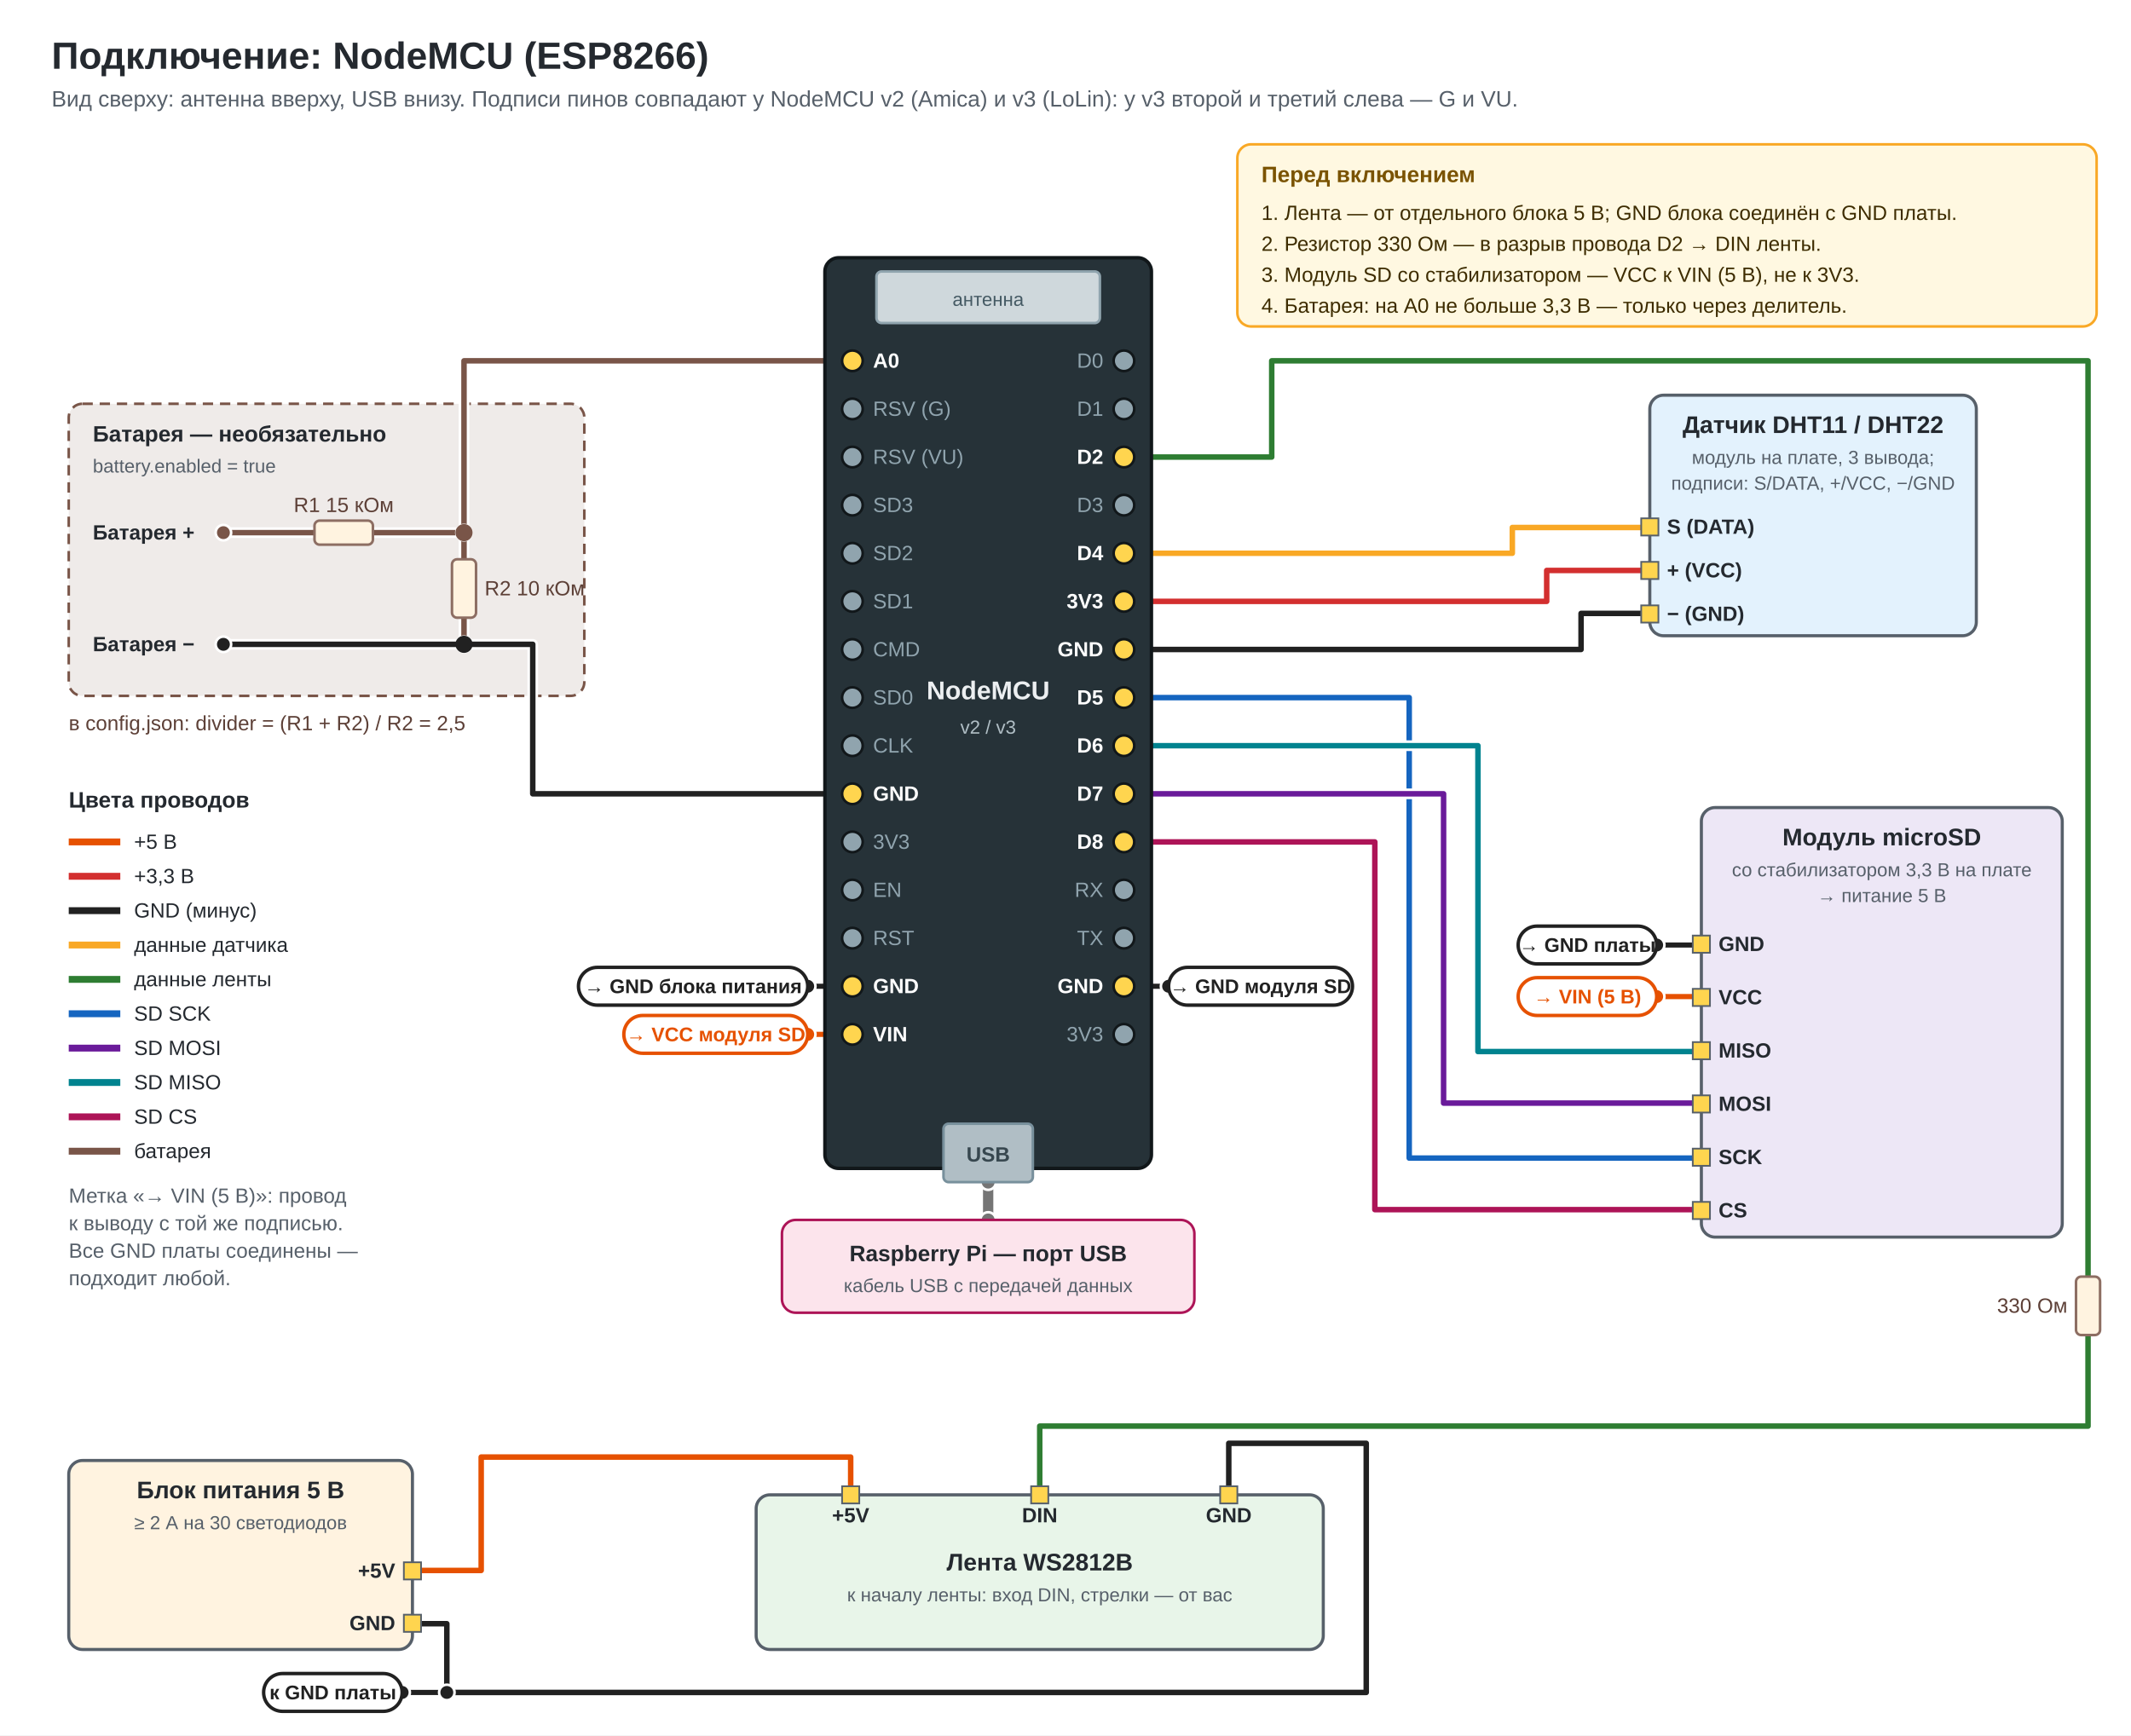
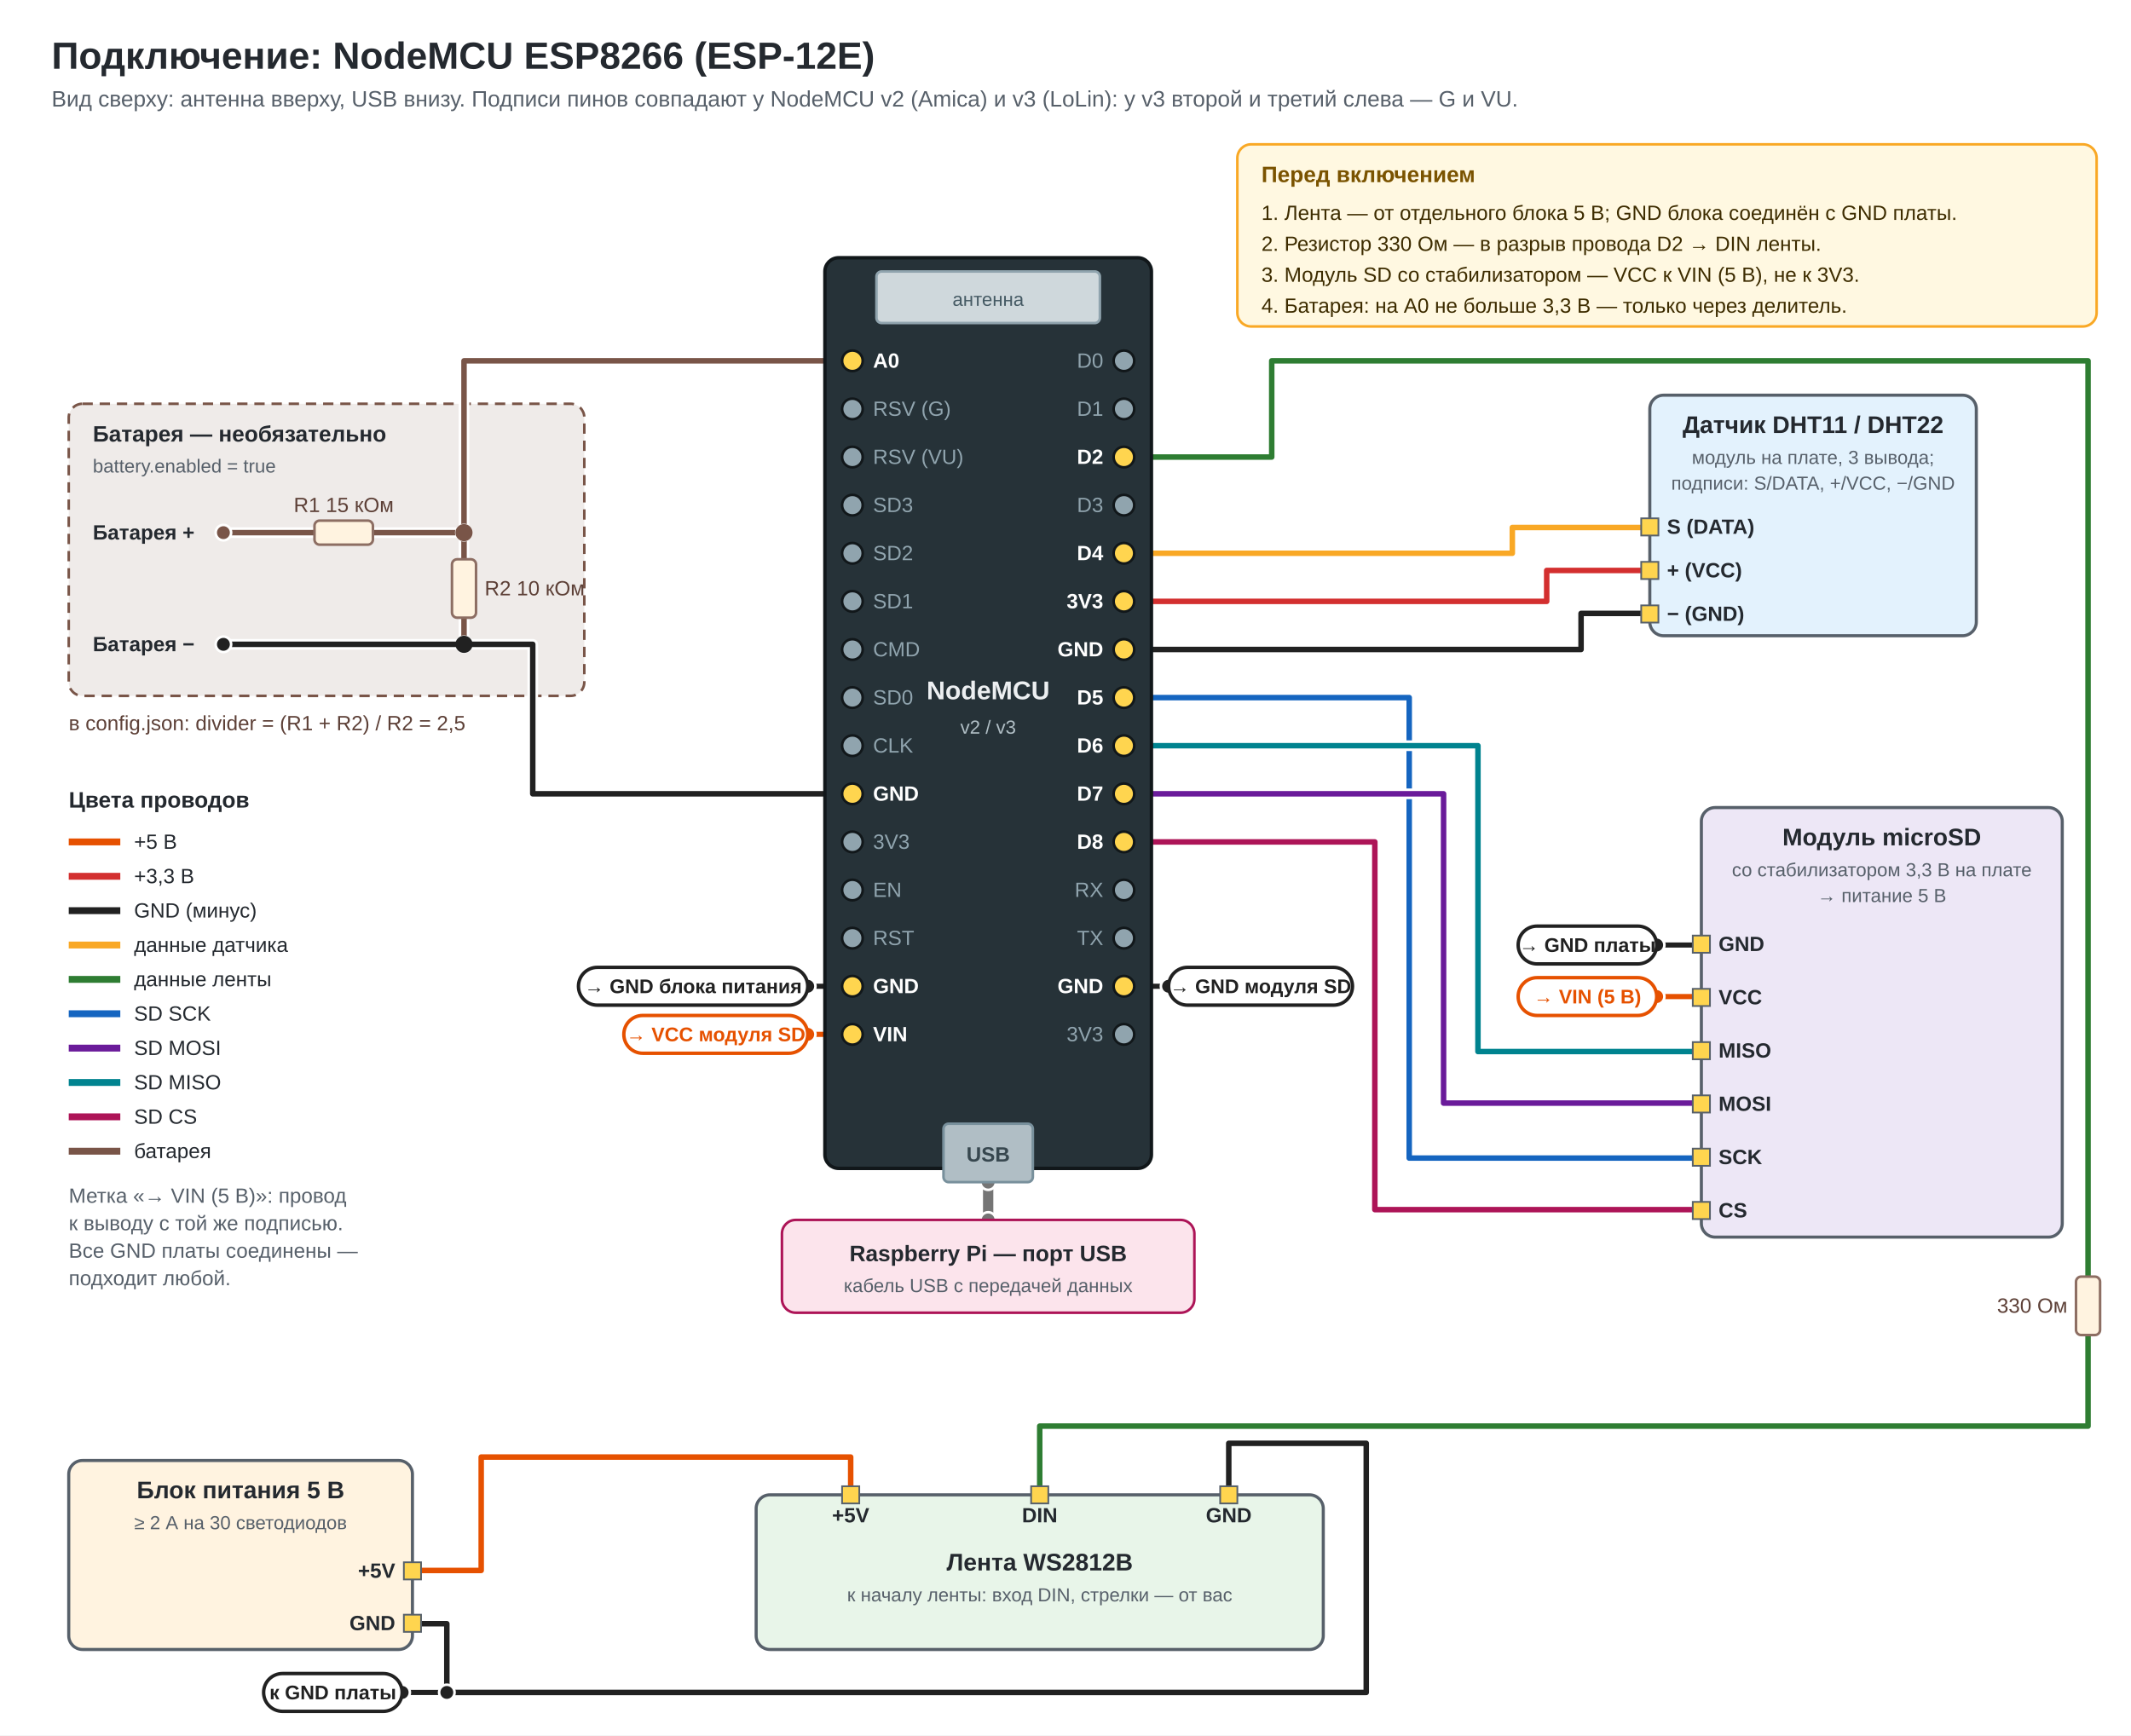
<svg xmlns="http://www.w3.org/2000/svg" viewBox="0 0 1240 1010" width="1240" height="1010" font-family="Arial, Helvetica, sans-serif">
  <rect width="100%" height="100%" fill="#ffffff" />
  <rect x="40" y="235" width="300" height="170" rx="8" fill="#efebe9" stroke="#795548" stroke-width="1.5" stroke-dasharray="6 4" />
  <polyline points="654,322 880,322 880,307 960,307" fill="none" stroke="#fff" stroke-width="6.2" stroke-linejoin="round" stroke-linecap="round" />
  <polyline points="654,322 880,322 880,307 960,307" fill="none" stroke="#f9a825" stroke-width="3.2" stroke-linejoin="round" stroke-linecap="round" />
  <circle cx="654" cy="322" r="4.5" fill="#f9a825" stroke="#fff" stroke-width="1.5" />
  <circle cx="960" cy="307" r="4.5" fill="#f9a825" stroke="#fff" stroke-width="1.5" />
  <polyline points="654,350 900,350 900,332 960,332" fill="none" stroke="#fff" stroke-width="6.2" stroke-linejoin="round" stroke-linecap="round" />
  <polyline points="654,350 900,350 900,332 960,332" fill="none" stroke="#d32f2f" stroke-width="3.2" stroke-linejoin="round" stroke-linecap="round" />
  <circle cx="654" cy="350" r="4.5" fill="#d32f2f" stroke="#fff" stroke-width="1.5" />
  <circle cx="960" cy="332" r="4.5" fill="#d32f2f" stroke="#fff" stroke-width="1.5" />
  <polyline points="654,378 920,378 920,357 960,357" fill="none" stroke="#fff" stroke-width="6.2" stroke-linejoin="round" stroke-linecap="round" />
  <polyline points="654,378 920,378 920,357 960,357" fill="none" stroke="#212121" stroke-width="3.2" stroke-linejoin="round" stroke-linecap="round" />
  <circle cx="654" cy="378" r="4.5" fill="#212121" stroke="#fff" stroke-width="1.5" />
  <circle cx="960" cy="357" r="4.5" fill="#212121" stroke="#fff" stroke-width="1.5" />
  <polyline points="654,406 820,406 820,674 990,674" fill="none" stroke="#fff" stroke-width="6.2" stroke-linejoin="round" stroke-linecap="round" />
  <polyline points="654,406 820,406 820,674 990,674" fill="none" stroke="#1565c0" stroke-width="3.2" stroke-linejoin="round" stroke-linecap="round" />
  <circle cx="654" cy="406" r="4.5" fill="#1565c0" stroke="#fff" stroke-width="1.5" />
  <circle cx="990" cy="674" r="4.5" fill="#1565c0" stroke="#fff" stroke-width="1.5" />
  <polyline points="654,434 860,434 860,612 990,612" fill="none" stroke="#fff" stroke-width="6.2" stroke-linejoin="round" stroke-linecap="round" />
  <polyline points="654,434 860,434 860,612 990,612" fill="none" stroke="#00838f" stroke-width="3.2" stroke-linejoin="round" stroke-linecap="round" />
  <circle cx="654" cy="434" r="4.5" fill="#00838f" stroke="#fff" stroke-width="1.5" />
  <circle cx="990" cy="612" r="4.5" fill="#00838f" stroke="#fff" stroke-width="1.5" />
  <polyline points="654,462 840,462 840,642 990,642" fill="none" stroke="#fff" stroke-width="6.2" stroke-linejoin="round" stroke-linecap="round" />
  <polyline points="654,462 840,462 840,642 990,642" fill="none" stroke="#6a1b9a" stroke-width="3.2" stroke-linejoin="round" stroke-linecap="round" />
  <circle cx="654" cy="462" r="4.5" fill="#6a1b9a" stroke="#fff" stroke-width="1.5" />
  <circle cx="990" cy="642" r="4.5" fill="#6a1b9a" stroke="#fff" stroke-width="1.5" />
  <polyline points="654,490 800,490 800,704 990,704" fill="none" stroke="#fff" stroke-width="6.2" stroke-linejoin="round" stroke-linecap="round" />
  <polyline points="654,490 800,490 800,704 990,704" fill="none" stroke="#ad1457" stroke-width="3.2" stroke-linejoin="round" stroke-linecap="round" />
  <circle cx="654" cy="490" r="4.5" fill="#ad1457" stroke="#fff" stroke-width="1.5" />
  <circle cx="990" cy="704" r="4.5" fill="#ad1457" stroke="#fff" stroke-width="1.5" />
  <polyline points="990,550 964,550" fill="none" stroke="#fff" stroke-width="6" stroke-linejoin="round" stroke-linecap="round" />
  <polyline points="990,550 964,550" fill="none" stroke="#212121" stroke-width="3" stroke-linejoin="round" stroke-linecap="round" />
  <circle cx="990" cy="550" r="4.5" fill="#212121" stroke="#fff" stroke-width="1.5" />
  <circle cx="964" cy="550" r="4.5" fill="#212121" stroke="#fff" stroke-width="1.5" />
  <polyline points="990,580 964,580" fill="none" stroke="#fff" stroke-width="6" stroke-linejoin="round" stroke-linecap="round" />
  <polyline points="990,580 964,580" fill="none" stroke="#e65100" stroke-width="3" stroke-linejoin="round" stroke-linecap="round" />
  <circle cx="990" cy="580" r="4.5" fill="#e65100" stroke="#fff" stroke-width="1.5" />
  <circle cx="964" cy="580" r="4.5" fill="#e65100" stroke="#fff" stroke-width="1.5" />
  <polyline points="496,602 470,602" fill="none" stroke="#fff" stroke-width="6" stroke-linejoin="round" stroke-linecap="round" />
  <polyline points="496,602 470,602" fill="none" stroke="#e65100" stroke-width="3" stroke-linejoin="round" stroke-linecap="round" />
  <circle cx="496" cy="602" r="4.5" fill="#e65100" stroke="#fff" stroke-width="1.5" />
  <circle cx="470" cy="602" r="4.5" fill="#e65100" stroke="#fff" stroke-width="1.5" />
  <polyline points="654,574 680,574" fill="none" stroke="#fff" stroke-width="6" stroke-linejoin="round" stroke-linecap="round" />
  <polyline points="654,574 680,574" fill="none" stroke="#212121" stroke-width="3" stroke-linejoin="round" stroke-linecap="round" />
  <circle cx="654" cy="574" r="4.5" fill="#212121" stroke="#fff" stroke-width="1.5" />
  <circle cx="680" cy="574" r="4.5" fill="#212121" stroke="#fff" stroke-width="1.5" />
  <polyline points="496,574 470,574" fill="none" stroke="#fff" stroke-width="6" stroke-linejoin="round" stroke-linecap="round" />
  <polyline points="496,574 470,574" fill="none" stroke="#212121" stroke-width="3" stroke-linejoin="round" stroke-linecap="round" />
  <circle cx="496" cy="574" r="4.5" fill="#212121" stroke="#fff" stroke-width="1.5" />
  <circle cx="470" cy="574" r="4.5" fill="#212121" stroke="#fff" stroke-width="1.5" />
  <polyline points="240,914 280,914 280,848 495,848 495,870" fill="none" stroke="#fff" stroke-width="6.2" stroke-linejoin="round" stroke-linecap="round" />
  <polyline points="240,914 280,914 280,848 495,848 495,870" fill="none" stroke="#e65100" stroke-width="3.2" stroke-linejoin="round" stroke-linecap="round" />
  <circle cx="240" cy="914" r="4.5" fill="#e65100" stroke="#fff" stroke-width="1.5" />
  <circle cx="495" cy="870" r="4.5" fill="#e65100" stroke="#fff" stroke-width="1.5" />
  <polyline points="240,945 260,945 260,985 795,985 795,840 715,840 715,870" fill="none" stroke="#fff" stroke-width="6.2" stroke-linejoin="round" stroke-linecap="round" />
  <polyline points="240,945 260,945 260,985 795,985 795,840 715,840 715,870" fill="none" stroke="#212121" stroke-width="3.2" stroke-linejoin="round" stroke-linecap="round" />
  <circle cx="240" cy="945" r="4.5" fill="#212121" stroke="#fff" stroke-width="1.5" />
  <circle cx="715" cy="870" r="4.5" fill="#212121" stroke="#fff" stroke-width="1.5" />
  <polyline points="260,985 234,985" fill="none" stroke="#fff" stroke-width="6" stroke-linejoin="round" stroke-linecap="round" />
  <polyline points="260,985 234,985" fill="none" stroke="#212121" stroke-width="3" stroke-linejoin="round" stroke-linecap="round" />
  <circle cx="260" cy="985" r="4.5" fill="#212121" stroke="#fff" stroke-width="1.5" />
  <circle cx="234" cy="985" r="4.5" fill="#212121" stroke="#fff" stroke-width="1.5" />
  <polyline points="654,266 740,266 740,210 1215,210 1215,830 605,830 605,870" fill="none" stroke="#fff" stroke-width="6.2" stroke-linejoin="round" stroke-linecap="round" />
  <polyline points="654,266 740,266 740,210 1215,210 1215,830 605,830 605,870" fill="none" stroke="#2e7d32" stroke-width="3.2" stroke-linejoin="round" stroke-linecap="round" />
  <circle cx="654" cy="266" r="4.5" fill="#2e7d32" stroke="#fff" stroke-width="1.5" />
  <circle cx="605" cy="870" r="4.5" fill="#2e7d32" stroke="#fff" stroke-width="1.5" />
  <polyline points="130,310 270,310 270,210 496,210" fill="none" stroke="#fff" stroke-width="6.2" stroke-linejoin="round" stroke-linecap="round" />
  <polyline points="130,310 270,310 270,210 496,210" fill="none" stroke="#795548" stroke-width="3.2" stroke-linejoin="round" stroke-linecap="round" />
  <circle cx="130" cy="310" r="4.5" fill="#795548" stroke="#fff" stroke-width="1.5" />
  <circle cx="496" cy="210" r="4.5" fill="#795548" stroke="#fff" stroke-width="1.5" />
  <polyline points="270,310 270,375" fill="none" stroke="#fff" stroke-width="6.2" stroke-linejoin="round" stroke-linecap="round" />
  <polyline points="270,310 270,375" fill="none" stroke="#795548" stroke-width="3.2" stroke-linejoin="round" stroke-linecap="round" />
  <circle cx="270" cy="310" r="4.5" fill="#795548" stroke="#fff" stroke-width="1.5" />
  <circle cx="270" cy="375" r="4.5" fill="#795548" stroke="#fff" stroke-width="1.5" />
  <polyline points="130,375 310,375 310,462 496,462" fill="none" stroke="#fff" stroke-width="6.2" stroke-linejoin="round" stroke-linecap="round" />
  <polyline points="130,375 310,375 310,462 496,462" fill="none" stroke="#212121" stroke-width="3.2" stroke-linejoin="round" stroke-linecap="round" />
  <circle cx="130" cy="375" r="4.5" fill="#212121" stroke="#fff" stroke-width="1.5" />
  <circle cx="496" cy="462" r="4.5" fill="#212121" stroke="#fff" stroke-width="1.5" />
  <circle cx="270" cy="310" r="5" fill="#795548" />
  <circle cx="270" cy="375" r="5" fill="#212121" />
  <polyline points="575.0,688 575.0,710" fill="none" stroke="#fff" stroke-width="9" stroke-linejoin="round" stroke-linecap="round" />
  <polyline points="575.0,688 575.0,710" fill="none" stroke="#757575" stroke-width="6" stroke-linejoin="round" stroke-linecap="round" />
  <circle cx="575.0" cy="688" r="4.5" fill="#757575" stroke="#fff" stroke-width="1.5" />
  <circle cx="575.0" cy="710" r="4.5" fill="#757575" stroke="#fff" stroke-width="1.5" />
  <line x1="40" y1="490" x2="70" y2="490" stroke="#e65100" stroke-width="4" />
  <line x1="40" y1="510" x2="70" y2="510" stroke="#d32f2f" stroke-width="4" />
  <line x1="40" y1="530" x2="70" y2="530" stroke="#212121" stroke-width="4" />
  <line x1="40" y1="550" x2="70" y2="550" stroke="#f9a825" stroke-width="4" />
  <line x1="40" y1="570" x2="70" y2="570" stroke="#2e7d32" stroke-width="4" />
  <line x1="40" y1="590" x2="70" y2="590" stroke="#1565c0" stroke-width="4" />
  <line x1="40" y1="610" x2="70" y2="610" stroke="#6a1b9a" stroke-width="4" />
  <line x1="40" y1="630" x2="70" y2="630" stroke="#00838f" stroke-width="4" />
  <line x1="40" y1="650" x2="70" y2="650" stroke="#ad1457" stroke-width="4" />
  <line x1="40" y1="670" x2="70" y2="670" stroke="#795548" stroke-width="4" />
-   <text x="30" y="40" font-size="22" text-anchor="start" font-weight="bold" fill="#24292f">Подключение: NodeMCU (ESP8266)</text>
+   <text x="30" y="40" font-size="22" text-anchor="start" font-weight="bold" fill="#24292f">Подключение: NodeMCU ESP8266 (ESP-12E)</text>
  <text x="30" y="62" font-size="13" text-anchor="start" font-weight="normal" fill="#57606a">Вид сверху: антенна вверху, USB внизу. Подписи пинов совпадают у NodeMCU v2 (Amica) и v3 (LoLin): у v3 второй и третий слева — G и VU.</text>
  <rect x="480" y="150" width="190" height="530" rx="8" fill="#263238" stroke="#11171a" stroke-width="2" />
  <rect x="510" y="158" width="130" height="30" rx="3" fill="#cfd8dc" stroke="#90a4ae" stroke-width="1.5" />
  <text x="575.0" y="178" font-size="11" text-anchor="middle" font-weight="normal" fill="#455a64">антенна</text>
  <rect x="549.0" y="654" width="52" height="34" rx="3" fill="#b0bec5" stroke="#78909c" stroke-width="1.5" />
  <text x="575.0" y="676" font-size="12" text-anchor="middle" font-weight="bold" fill="#37474f">USB</text>
  <text x="575.0" y="407.0" font-size="15" text-anchor="middle" font-weight="bold" fill="#eceff1">NodeMCU</text>
  <text x="575.0" y="427.0" font-size="11" text-anchor="middle" font-weight="normal" fill="#b0bec5">v2 / v3</text>
  <circle cx="496" cy="210" r="6" fill="#ffd54f" stroke="#11171a" stroke-width="1.5" />
  <text x="508" y="214" font-size="12" text-anchor="start" font-weight="bold" fill="#ffffff">A0</text>
  <circle cx="496" cy="238" r="6" fill="#90a4ae" stroke="#11171a" stroke-width="1.5" />
  <text x="508" y="242" font-size="12" text-anchor="start" font-weight="normal" fill="#90a4ae">RSV (G)</text>
  <circle cx="496" cy="266" r="6" fill="#90a4ae" stroke="#11171a" stroke-width="1.5" />
  <text x="508" y="270" font-size="12" text-anchor="start" font-weight="normal" fill="#90a4ae">RSV (VU)</text>
  <circle cx="496" cy="294" r="6" fill="#90a4ae" stroke="#11171a" stroke-width="1.5" />
  <text x="508" y="298" font-size="12" text-anchor="start" font-weight="normal" fill="#90a4ae">SD3</text>
  <circle cx="496" cy="322" r="6" fill="#90a4ae" stroke="#11171a" stroke-width="1.5" />
  <text x="508" y="326" font-size="12" text-anchor="start" font-weight="normal" fill="#90a4ae">SD2</text>
  <circle cx="496" cy="350" r="6" fill="#90a4ae" stroke="#11171a" stroke-width="1.5" />
  <text x="508" y="354" font-size="12" text-anchor="start" font-weight="normal" fill="#90a4ae">SD1</text>
  <circle cx="496" cy="378" r="6" fill="#90a4ae" stroke="#11171a" stroke-width="1.5" />
  <text x="508" y="382" font-size="12" text-anchor="start" font-weight="normal" fill="#90a4ae">CMD</text>
  <circle cx="496" cy="406" r="6" fill="#90a4ae" stroke="#11171a" stroke-width="1.5" />
  <text x="508" y="410" font-size="12" text-anchor="start" font-weight="normal" fill="#90a4ae">SD0</text>
  <circle cx="496" cy="434" r="6" fill="#90a4ae" stroke="#11171a" stroke-width="1.5" />
  <text x="508" y="438" font-size="12" text-anchor="start" font-weight="normal" fill="#90a4ae">CLK</text>
  <circle cx="496" cy="462" r="6" fill="#ffd54f" stroke="#11171a" stroke-width="1.5" />
  <text x="508" y="466" font-size="12" text-anchor="start" font-weight="bold" fill="#ffffff">GND</text>
  <circle cx="496" cy="490" r="6" fill="#90a4ae" stroke="#11171a" stroke-width="1.5" />
  <text x="508" y="494" font-size="12" text-anchor="start" font-weight="normal" fill="#90a4ae">3V3</text>
  <circle cx="496" cy="518" r="6" fill="#90a4ae" stroke="#11171a" stroke-width="1.5" />
  <text x="508" y="522" font-size="12" text-anchor="start" font-weight="normal" fill="#90a4ae">EN</text>
  <circle cx="496" cy="546" r="6" fill="#90a4ae" stroke="#11171a" stroke-width="1.5" />
  <text x="508" y="550" font-size="12" text-anchor="start" font-weight="normal" fill="#90a4ae">RST</text>
  <circle cx="496" cy="574" r="6" fill="#ffd54f" stroke="#11171a" stroke-width="1.5" />
  <text x="508" y="578" font-size="12" text-anchor="start" font-weight="bold" fill="#ffffff">GND</text>
  <circle cx="496" cy="602" r="6" fill="#ffd54f" stroke="#11171a" stroke-width="1.5" />
  <text x="508" y="606" font-size="12" text-anchor="start" font-weight="bold" fill="#ffffff">VIN</text>
  <circle cx="654" cy="210" r="6" fill="#90a4ae" stroke="#11171a" stroke-width="1.5" />
  <text x="642" y="214" font-size="12" text-anchor="end" font-weight="normal" fill="#90a4ae">D0</text>
  <circle cx="654" cy="238" r="6" fill="#90a4ae" stroke="#11171a" stroke-width="1.5" />
  <text x="642" y="242" font-size="12" text-anchor="end" font-weight="normal" fill="#90a4ae">D1</text>
  <circle cx="654" cy="266" r="6" fill="#ffd54f" stroke="#11171a" stroke-width="1.5" />
  <text x="642" y="270" font-size="12" text-anchor="end" font-weight="bold" fill="#ffffff">D2</text>
  <circle cx="654" cy="294" r="6" fill="#90a4ae" stroke="#11171a" stroke-width="1.5" />
  <text x="642" y="298" font-size="12" text-anchor="end" font-weight="normal" fill="#90a4ae">D3</text>
  <circle cx="654" cy="322" r="6" fill="#ffd54f" stroke="#11171a" stroke-width="1.5" />
  <text x="642" y="326" font-size="12" text-anchor="end" font-weight="bold" fill="#ffffff">D4</text>
  <circle cx="654" cy="350" r="6" fill="#ffd54f" stroke="#11171a" stroke-width="1.5" />
  <text x="642" y="354" font-size="12" text-anchor="end" font-weight="bold" fill="#ffffff">3V3</text>
  <circle cx="654" cy="378" r="6" fill="#ffd54f" stroke="#11171a" stroke-width="1.5" />
  <text x="642" y="382" font-size="12" text-anchor="end" font-weight="bold" fill="#ffffff">GND</text>
  <circle cx="654" cy="406" r="6" fill="#ffd54f" stroke="#11171a" stroke-width="1.5" />
  <text x="642" y="410" font-size="12" text-anchor="end" font-weight="bold" fill="#ffffff">D5</text>
  <circle cx="654" cy="434" r="6" fill="#ffd54f" stroke="#11171a" stroke-width="1.5" />
  <text x="642" y="438" font-size="12" text-anchor="end" font-weight="bold" fill="#ffffff">D6</text>
  <circle cx="654" cy="462" r="6" fill="#ffd54f" stroke="#11171a" stroke-width="1.5" />
  <text x="642" y="466" font-size="12" text-anchor="end" font-weight="bold" fill="#ffffff">D7</text>
  <circle cx="654" cy="490" r="6" fill="#ffd54f" stroke="#11171a" stroke-width="1.5" />
  <text x="642" y="494" font-size="12" text-anchor="end" font-weight="bold" fill="#ffffff">D8</text>
  <circle cx="654" cy="518" r="6" fill="#90a4ae" stroke="#11171a" stroke-width="1.5" />
  <text x="642" y="522" font-size="12" text-anchor="end" font-weight="normal" fill="#90a4ae">RX</text>
  <circle cx="654" cy="546" r="6" fill="#90a4ae" stroke="#11171a" stroke-width="1.5" />
  <text x="642" y="550" font-size="12" text-anchor="end" font-weight="normal" fill="#90a4ae">TX</text>
  <circle cx="654" cy="574" r="6" fill="#ffd54f" stroke="#11171a" stroke-width="1.5" />
  <text x="642" y="578" font-size="12" text-anchor="end" font-weight="bold" fill="#ffffff">GND</text>
  <circle cx="654" cy="602" r="6" fill="#90a4ae" stroke="#11171a" stroke-width="1.5" />
  <text x="642" y="606" font-size="12" text-anchor="end" font-weight="normal" fill="#90a4ae">3V3</text>
  <rect x="720" y="84" width="500" height="106" rx="8" fill="#fff8e1" stroke="#f9a825" stroke-width="1.5" />
  <text x="734" y="106" font-size="13" text-anchor="start" font-weight="bold" fill="#7a5300">Перед включением</text>
  <text x="734" y="128" font-size="12" text-anchor="start" font-weight="normal" fill="#3d2c00">1. Лента — от отдельного блока 5 В; GND блока соединён с GND платы.</text>
  <text x="734" y="146" font-size="12" text-anchor="start" font-weight="normal" fill="#3d2c00">2. Резистор 330 Ом — в разрыв провода D2 → DIN ленты.</text>
  <text x="734" y="164" font-size="12" text-anchor="start" font-weight="normal" fill="#3d2c00">3. Модуль SD со стабилизатором — VCC к VIN (5 В), не к 3V3.</text>
  <text x="734" y="182" font-size="12" text-anchor="start" font-weight="normal" fill="#3d2c00">4. Батарея: на A0 не больше 3,3 В — только через делитель.</text>
  <rect x="960" y="230" width="190" height="140" rx="8" fill="#e3f2fd" stroke="#57606a" stroke-width="1.8" />
  <text x="1055.0" y="252" font-size="14" text-anchor="middle" font-weight="bold" fill="#24292f">Датчик DHT11 / DHT22</text>
  <text x="1055.0" y="270" font-size="11" text-anchor="middle" font-weight="normal" fill="#57606a">модуль на плате, 3 вывода;</text>
  <text x="1055.0" y="285" font-size="11" text-anchor="middle" font-weight="normal" fill="#57606a">подписи: S/DATA, +/VCC, −/GND</text>
  <text x="970" y="310.667" font-size="12" text-anchor="start" font-weight="bold" fill="#24292f">S (DATA)</text>
  <rect x="955" y="301.667" width="10" height="10" fill="#ffd54f" stroke="#57606a" />
  <text x="970" y="336.0" font-size="12" text-anchor="start" font-weight="bold" fill="#24292f">+ (VCC)</text>
  <rect x="955" y="327.0" width="10" height="10" fill="#ffd54f" stroke="#57606a" />
  <text x="970" y="361.333" font-size="12" text-anchor="start" font-weight="bold" fill="#24292f">− (GND)</text>
  <rect x="955" y="352.333" width="10" height="10" fill="#ffd54f" stroke="#57606a" />
  <rect x="990" y="470" width="210" height="250" rx="8" fill="#ede7f6" stroke="#57606a" stroke-width="1.8" />
  <text x="1095.0" y="492" font-size="14" text-anchor="middle" font-weight="bold" fill="#24292f">Модуль microSD</text>
  <text x="1095.0" y="510" font-size="11" text-anchor="middle" font-weight="normal" fill="#57606a">со стабилизатором 3,3 В на плате</text>
  <text x="1095.0" y="525" font-size="11" text-anchor="middle" font-weight="normal" fill="#57606a">→ питание 5 В</text>
  <text x="1000" y="553.5" font-size="12" text-anchor="start" font-weight="bold" fill="#24292f">GND</text>
  <rect x="985" y="544.5" width="10" height="10" fill="#ffd54f" stroke="#57606a" />
  <text x="1000" y="584.5" font-size="12" text-anchor="start" font-weight="bold" fill="#24292f">VCC</text>
  <rect x="985" y="575.5" width="10" height="10" fill="#ffd54f" stroke="#57606a" />
  <text x="1000" y="615.5" font-size="12" text-anchor="start" font-weight="bold" fill="#24292f">MISO</text>
  <rect x="985" y="606.5" width="10" height="10" fill="#ffd54f" stroke="#57606a" />
  <text x="1000" y="646.5" font-size="12" text-anchor="start" font-weight="bold" fill="#24292f">MOSI</text>
  <rect x="985" y="637.5" width="10" height="10" fill="#ffd54f" stroke="#57606a" />
  <text x="1000" y="677.5" font-size="12" text-anchor="start" font-weight="bold" fill="#24292f">SCK</text>
  <rect x="985" y="668.5" width="10" height="10" fill="#ffd54f" stroke="#57606a" />
  <text x="1000" y="708.5" font-size="12" text-anchor="start" font-weight="bold" fill="#24292f">CS</text>
  <rect x="985" y="699.5" width="10" height="10" fill="#ffd54f" stroke="#57606a" />
  <rect x="883.4" y="539" width="80.6" height="22" rx="11" fill="#ffffff" stroke="#212121" stroke-width="2" />
  <text x="923.7" y="554" font-size="11.5" text-anchor="middle" font-weight="bold" fill="#212121">→ GND платы</text>
  <rect x="883.4" y="569" width="80.6" height="22" rx="11" fill="#ffffff" stroke="#e65100" stroke-width="2" />
  <text x="923.7" y="584" font-size="11.5" text-anchor="middle" font-weight="bold" fill="#e65100">→ VIN (5 В)</text>
  <rect x="363.0" y="591" width="107.0" height="22" rx="11" fill="#ffffff" stroke="#e65100" stroke-width="2" />
  <text x="416.5" y="606" font-size="11.5" text-anchor="middle" font-weight="bold" fill="#e65100">→ VCC модуля SD</text>
  <rect x="680" y="563" width="107.0" height="22" rx="11" fill="#ffffff" stroke="#212121" stroke-width="2" />
  <text x="733.5" y="578" font-size="11.5" text-anchor="middle" font-weight="bold" fill="#212121">→ GND модуля SD</text>
  <rect x="336.6" y="563" width="133.4" height="22" rx="11" fill="#ffffff" stroke="#212121" stroke-width="2" />
  <text x="403.3" y="578" font-size="11.5" text-anchor="middle" font-weight="bold" fill="#212121">→ GND блока питания</text>
  <rect x="40" y="850" width="200" height="110" rx="8" fill="#fff3e0" stroke="#57606a" stroke-width="1.8" />
  <text x="140.0" y="872" font-size="14" text-anchor="middle" font-weight="bold" fill="#24292f">Блок питания 5 В</text>
  <text x="140.0" y="890" font-size="11" text-anchor="middle" font-weight="normal" fill="#57606a">≥ 2 А на 30 светодиодов</text>
  <text x="230" y="918.25" font-size="12" text-anchor="end" font-weight="bold" fill="#24292f">+5V</text>
  <rect x="235" y="909.25" width="10" height="10" fill="#ffd54f" stroke="#57606a" />
  <text x="230" y="948.75" font-size="12" text-anchor="end" font-weight="bold" fill="#24292f">GND</text>
  <rect x="235" y="939.75" width="10" height="10" fill="#ffd54f" stroke="#57606a" />
  <rect x="440" y="870" width="330" height="90" rx="8" fill="#e8f5e9" stroke="#57606a" stroke-width="1.8" />
  <text x="605.0" y="914" font-size="14" text-anchor="middle" font-weight="bold" fill="#24292f">Лента WS2812B</text>
  <text x="605.0" y="932" font-size="11" text-anchor="middle" font-weight="normal" fill="#57606a">к началу ленты: вход DIN, стрелки — от вас</text>
  <text x="495.0" y="886" font-size="12" text-anchor="middle" font-weight="bold" fill="#24292f">+5V</text>
  <rect x="490.0" y="865" width="10" height="10" fill="#ffd54f" stroke="#57606a" />
  <text x="605.0" y="886" font-size="12" text-anchor="middle" font-weight="bold" fill="#24292f">DIN</text>
  <rect x="600.0" y="865" width="10" height="10" fill="#ffd54f" stroke="#57606a" />
  <text x="715.0" y="886" font-size="12" text-anchor="middle" font-weight="bold" fill="#24292f">GND</text>
  <rect x="710.0" y="865" width="10" height="10" fill="#ffd54f" stroke="#57606a" />
  <rect x="153.4" y="974" width="80.6" height="22" rx="11" fill="#ffffff" stroke="#212121" stroke-width="2" />
  <text x="193.7" y="989" font-size="11.5" text-anchor="middle" font-weight="bold" fill="#212121">к GND платы</text>
  <rect x="1208.0" y="743.0" width="14" height="34" rx="3" fill="#fff3e0" stroke="#8d6e63" stroke-width="1.5" />
  <text x="1203" y="764" font-size="12" text-anchor="end" font-weight="normal" fill="#5d4037">330 Ом</text>
  <text x="54" y="257" font-size="13" text-anchor="start" font-weight="bold" fill="#24292f">Батарея — необязательно</text>
  <text x="54" y="275" font-size="11" text-anchor="start" font-weight="normal" fill="#57606a">battery.enabled = true</text>
  <text x="54" y="314" font-size="12" text-anchor="start" font-weight="bold" fill="#24292f">Батарея +</text>
  <text x="54" y="379" font-size="12" text-anchor="start" font-weight="bold" fill="#24292f">Батарея −</text>
  <rect x="183.0" y="303.0" width="34" height="14" rx="3" fill="#fff3e0" stroke="#8d6e63" stroke-width="1.5" />
  <text x="200" y="298" font-size="12" text-anchor="middle" font-weight="normal" fill="#5d4037">R1 15 кОм</text>
  <rect x="263.0" y="325.5" width="14" height="34" rx="3" fill="#fff3e0" stroke="#8d6e63" stroke-width="1.5" />
  <text x="282" y="346.5" font-size="12" text-anchor="start" font-weight="normal" fill="#5d4037">R2 10 кОм</text>
  <text x="40" y="425" font-size="12" text-anchor="start" font-weight="normal" fill="#5d4037">в config.json: divider = (R1 + R2) / R2 = 2,5</text>
  <rect x="455.0" y="710" width="240" height="54" rx="8" fill="#fce4ec" stroke="#ad1457" stroke-width="1.5" />
  <text x="575.0" y="734" font-size="13" text-anchor="middle" font-weight="bold" fill="#24292f">Raspberry Pi — порт USB</text>
  <text x="575.0" y="752" font-size="11" text-anchor="middle" font-weight="normal" fill="#57606a">кабель USB с передачей данных</text>
  <text x="40" y="470" font-size="13" text-anchor="start" font-weight="bold" fill="#24292f">Цвета проводов</text>
  <text x="78" y="494" font-size="12" text-anchor="start" font-weight="normal" fill="#24292f">+5 В</text>
  <text x="78" y="514" font-size="12" text-anchor="start" font-weight="normal" fill="#24292f">+3,3 В</text>
  <text x="78" y="534" font-size="12" text-anchor="start" font-weight="normal" fill="#24292f">GND (минус)</text>
  <text x="78" y="554" font-size="12" text-anchor="start" font-weight="normal" fill="#24292f">данные датчика</text>
  <text x="78" y="574" font-size="12" text-anchor="start" font-weight="normal" fill="#24292f">данные ленты</text>
  <text x="78" y="594" font-size="12" text-anchor="start" font-weight="normal" fill="#24292f">SD SCK</text>
  <text x="78" y="614" font-size="12" text-anchor="start" font-weight="normal" fill="#24292f">SD MOSI</text>
  <text x="78" y="634" font-size="12" text-anchor="start" font-weight="normal" fill="#24292f">SD MISO</text>
  <text x="78" y="654" font-size="12" text-anchor="start" font-weight="normal" fill="#24292f">SD CS</text>
  <text x="78" y="674" font-size="12" text-anchor="start" font-weight="normal" fill="#24292f">батарея</text>
  <text x="40" y="700" font-size="12" text-anchor="start" font-weight="normal" fill="#57606a">Метка «→ VIN (5 В)»: провод</text>
  <text x="40" y="716" font-size="12" text-anchor="start" font-weight="normal" fill="#57606a">к выводу с той же подписью.</text>
  <text x="40" y="732" font-size="12" text-anchor="start" font-weight="normal" fill="#57606a">Все GND платы соединены —</text>
  <text x="40" y="748" font-size="12" text-anchor="start" font-weight="normal" fill="#57606a">подходит любой.</text>
</svg>
